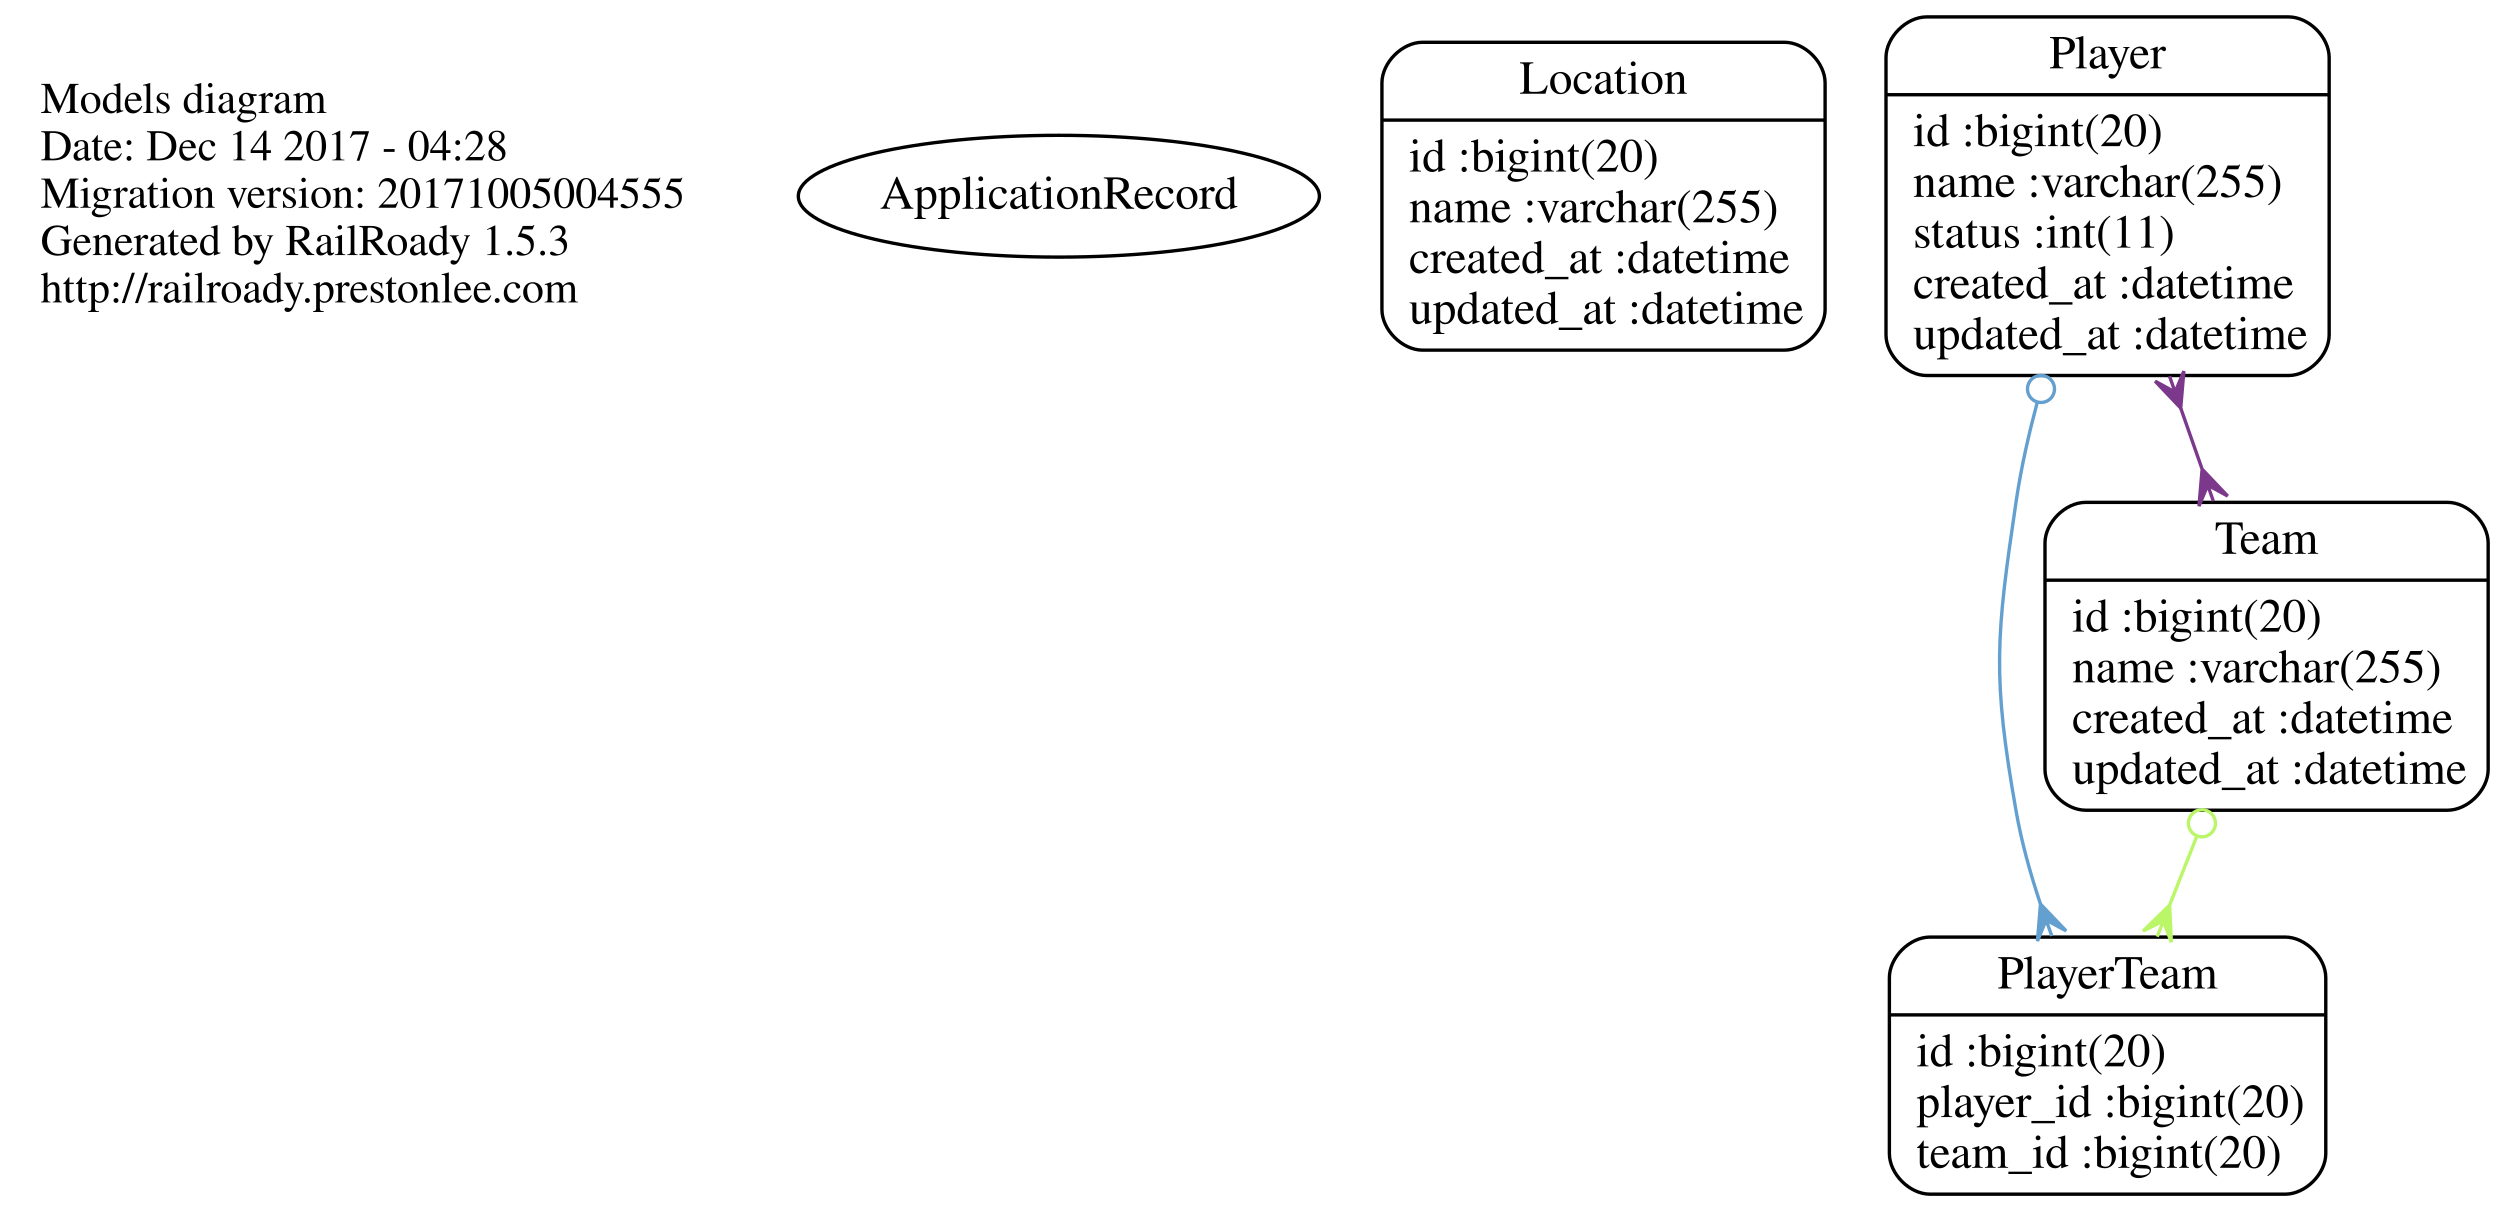
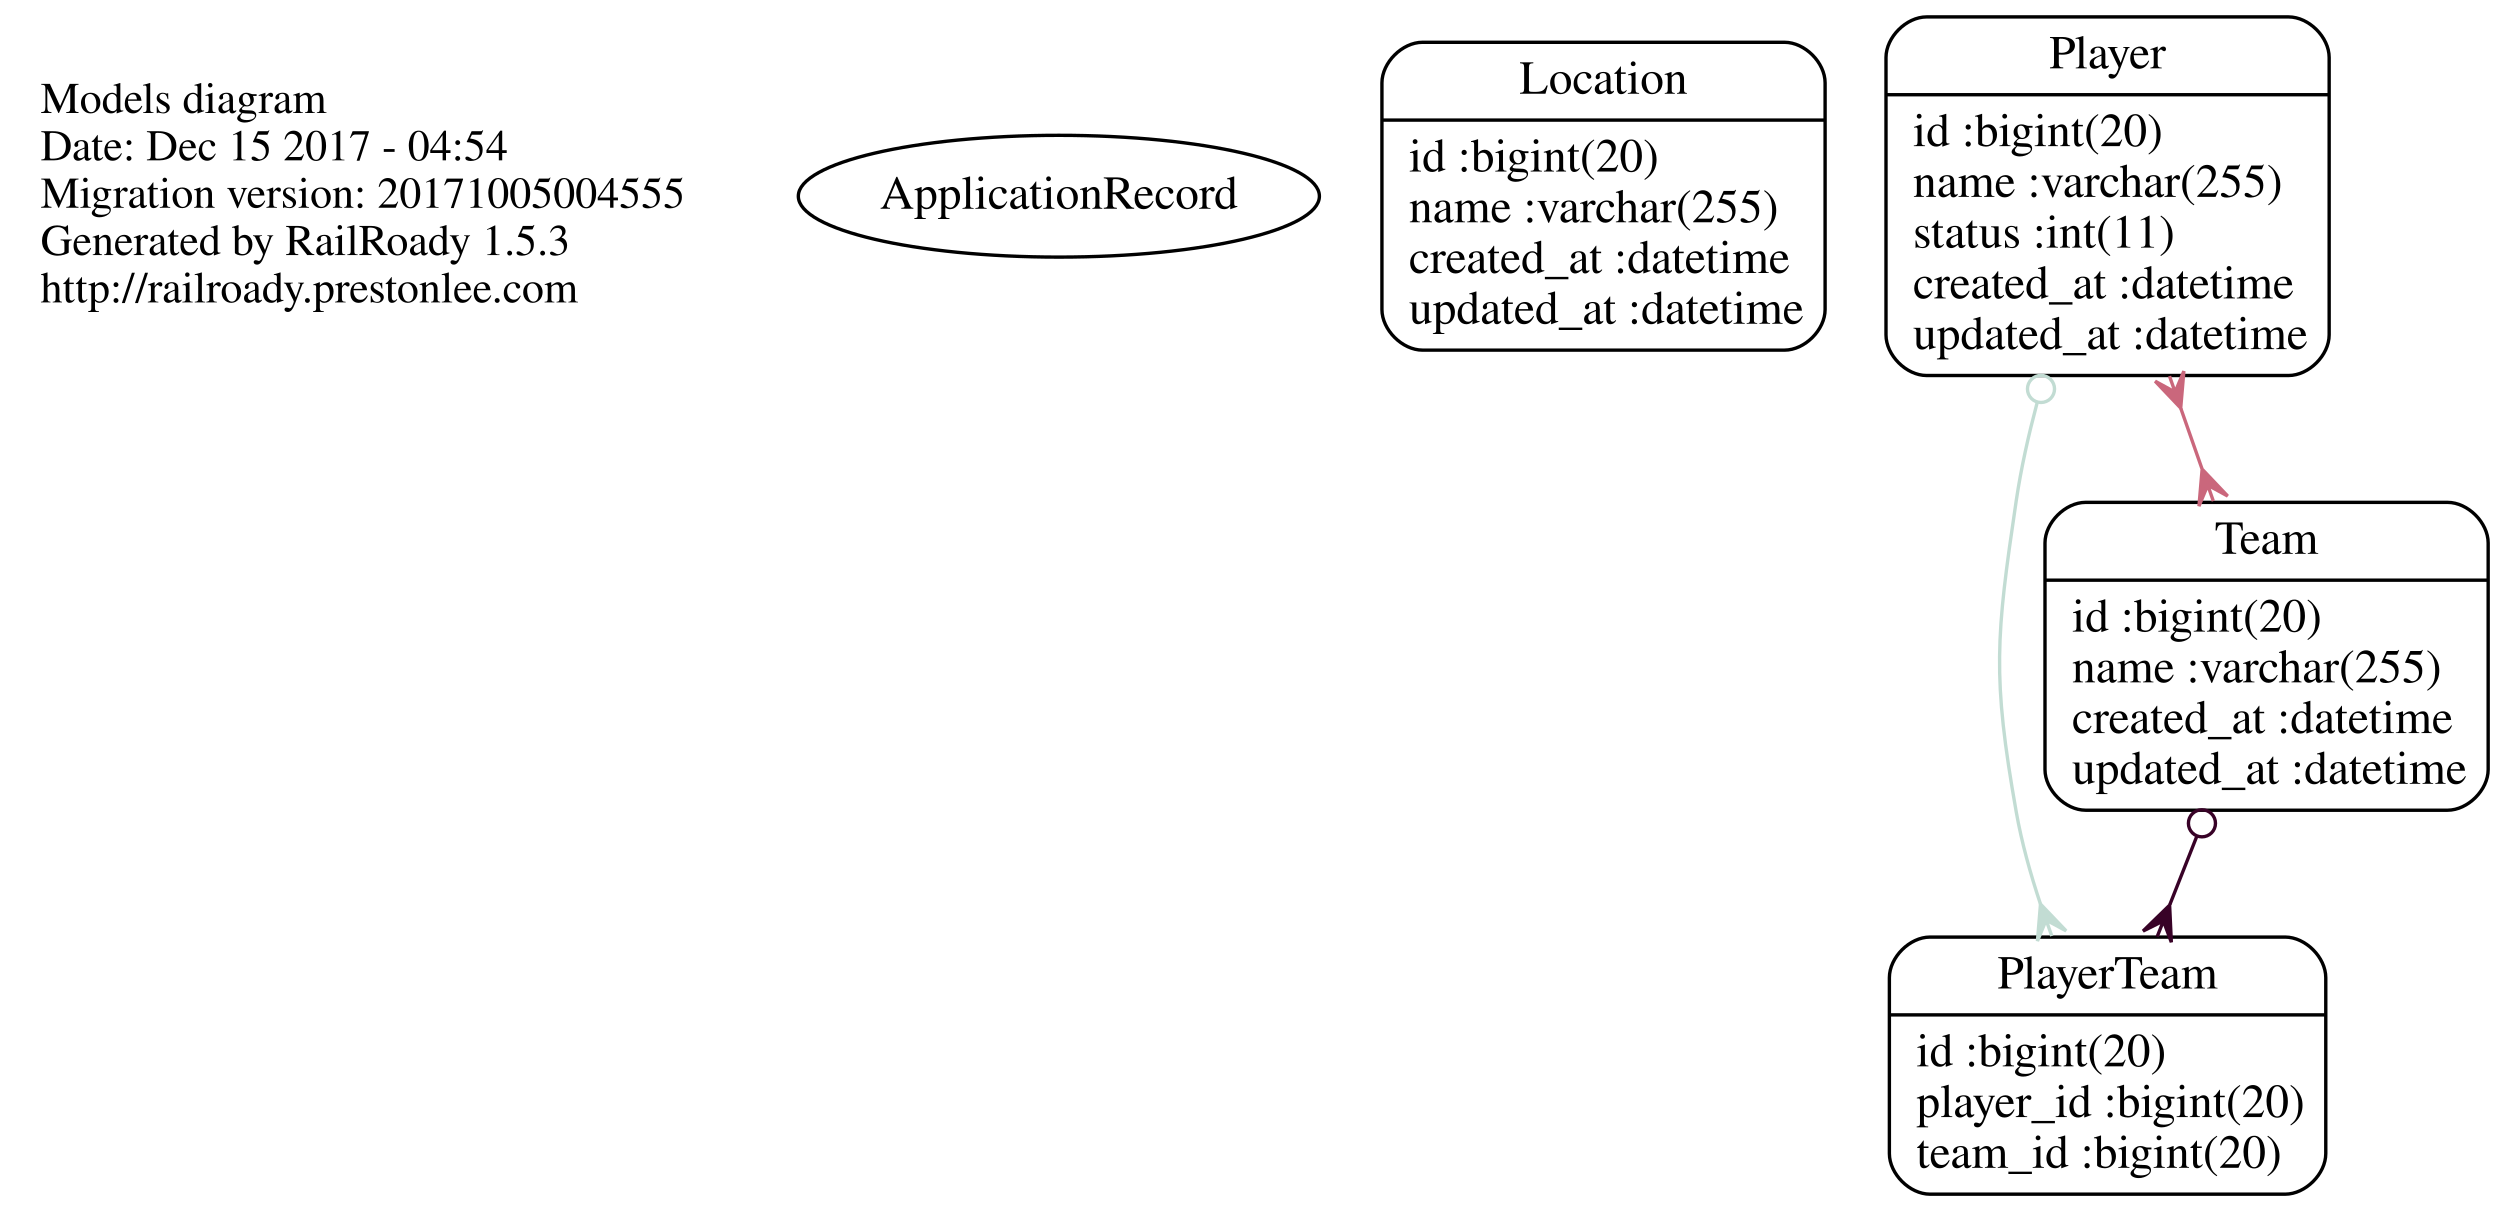
<svg xmlns="http://www.w3.org/2000/svg" width="739pt" height="358pt" viewBox="0.00 0.00 739.00 358.00">
  <g id="graph0" class="graph" transform="scale(1 1) rotate(0) translate(4 354)">
    <polygon fill="none" stroke="none" points="-4,4 -4,-354 735,-354 735,4 -4,4" />
    <g id="node1" class="node">
      <text text-anchor="start" x="8" y="-320.6" font-family="Times,serif" font-size="13.00">Models diagram</text>
-       <text text-anchor="start" x="8" y="-306.6" font-family="Times,serif" font-size="13.00">Date: Dec 14 2017 - 04:28</text>
+       <text text-anchor="start" x="8" y="-306.6" font-family="Times,serif" font-size="13.00">Date: Dec 15 2017 - 04:54</text>
      <text text-anchor="start" x="8" y="-292.6" font-family="Times,serif" font-size="13.00">Migration version: 20171005004555</text>
      <text text-anchor="start" x="8" y="-278.6" font-family="Times,serif" font-size="13.00">Generated by RailRoady 1.5.3</text>
      <text text-anchor="start" x="8" y="-264.6" font-family="Times,serif" font-size="13.00">http://railroady.prestonlee.com</text>
    </g>
    <g id="node2" class="node">
      <ellipse fill="none" stroke="black" cx="309" cy="-296" rx="77.015" ry="18" />
      <text text-anchor="middle" x="309" y="-292.3" font-family="Times,serif" font-size="14.00">ApplicationRecord</text>
    </g>
    <g id="node3" class="node">
      <path fill="none" stroke="black" d="M416.5,-250.5C416.5,-250.5 523.5,-250.5 523.5,-250.5 529.5,-250.5 535.5,-256.5 535.5,-262.5 535.5,-262.5 535.5,-329.5 535.5,-329.5 535.5,-335.5 529.5,-341.5 523.5,-341.5 523.5,-341.5 416.5,-341.5 416.5,-341.5 410.5,-341.5 404.5,-335.5 404.5,-329.5 404.5,-329.5 404.5,-262.5 404.5,-262.5 404.5,-256.5 410.5,-250.5 416.5,-250.5" />
      <text text-anchor="middle" x="470" y="-326.3" font-family="Times,serif" font-size="14.00">Location</text>
      <polyline fill="none" stroke="black" points="404.5,-318.5 535.5,-318.5 " />
      <text text-anchor="start" x="412.5" y="-303.3" font-family="Times,serif" font-size="14.00">id :bigint(20)</text>
      <text text-anchor="start" x="412.5" y="-288.3" font-family="Times,serif" font-size="14.00">name :varchar(255)</text>
      <text text-anchor="start" x="412.5" y="-273.3" font-family="Times,serif" font-size="14.00">created_at :datetime</text>
      <text text-anchor="start" x="412.5" y="-258.3" font-family="Times,serif" font-size="14.00">updated_at :datetime</text>
    </g>
    <g id="node4" class="node">
      <path fill="none" stroke="black" d="M565.5,-243C565.5,-243 672.5,-243 672.5,-243 678.5,-243 684.5,-249 684.5,-255 684.5,-255 684.5,-337 684.5,-337 684.5,-343 678.5,-349 672.5,-349 672.5,-349 565.5,-349 565.5,-349 559.5,-349 553.5,-343 553.5,-337 553.5,-337 553.5,-255 553.5,-255 553.5,-249 559.5,-243 565.5,-243" />
      <text text-anchor="middle" x="619" y="-333.8" font-family="Times,serif" font-size="14.00">Player</text>
      <polyline fill="none" stroke="black" points="553.5,-326 684.5,-326 " />
      <text text-anchor="start" x="561.5" y="-310.8" font-family="Times,serif" font-size="14.00">id :bigint(20)</text>
      <text text-anchor="start" x="561.5" y="-295.8" font-family="Times,serif" font-size="14.00">name :varchar(255)</text>
      <text text-anchor="start" x="561.5" y="-280.8" font-family="Times,serif" font-size="14.00">status :int(11)</text>
      <text text-anchor="start" x="561.5" y="-265.8" font-family="Times,serif" font-size="14.00">created_at :datetime</text>
      <text text-anchor="start" x="561.5" y="-250.8" font-family="Times,serif" font-size="14.00">updated_at :datetime</text>
    </g>
    <g id="node5" class="node">
      <path fill="none" stroke="black" d="M566.5,-1C566.5,-1 671.5,-1 671.5,-1 677.5,-1 683.5,-7 683.5,-13 683.5,-13 683.5,-65 683.5,-65 683.5,-71 677.5,-77 671.5,-77 671.5,-77 566.5,-77 566.5,-77 560.5,-77 554.5,-71 554.5,-65 554.5,-65 554.5,-13 554.5,-13 554.5,-7 560.5,-1 566.5,-1" />
      <text text-anchor="middle" x="619" y="-61.8" font-family="Times,serif" font-size="14.00">PlayerTeam</text>
      <polyline fill="none" stroke="black" points="554.5,-54 683.5,-54 " />
      <text text-anchor="start" x="562.5" y="-38.8" font-family="Times,serif" font-size="14.00">id :bigint(20)</text>
      <text text-anchor="start" x="562.5" y="-23.8" font-family="Times,serif" font-size="14.00">player_id :bigint(20)</text>
      <text text-anchor="start" x="562.5" y="-8.8" font-family="Times,serif" font-size="14.00">team_id :bigint(20)</text>
    </g>
    <g id="edge1" class="edge">
-       <path fill="none" stroke="#639fcf" d="M598.173,-234.925C595.613,-225.355 593.407,-215.483 592,-206 586,-165.554 584.884,-154.265 592,-114 593.591,-105 596.191,-95.656 599.165,-86.761" />
-       <ellipse fill="none" stroke="#639fcf" cx="599.32" cy="-239.026" rx="4" ry="4" />
-       <polygon fill="#639fcf" stroke="#639fcf" points="599.169,-86.749 606.75,-78.826 600.839,-82.036 602.509,-77.323 602.509,-77.323 602.509,-77.323 600.839,-82.036 598.267,-75.82 599.169,-86.749 599.169,-86.749" />
+       <path fill="none" stroke="#c2dcd3" d="M598.173,-234.925C595.613,-225.355 593.407,-215.483 592,-206 586,-165.554 584.884,-154.265 592,-114 593.591,-105 596.191,-95.656 599.165,-86.761" />
+       <ellipse fill="none" stroke="#c2dcd3" cx="599.32" cy="-239.026" rx="4" ry="4" />
+       <polygon fill="#c2dcd3" stroke="#c2dcd3" points="599.169,-86.749 606.75,-78.826 600.839,-82.036 602.509,-77.323 602.509,-77.323 602.509,-77.323 600.839,-82.036 598.267,-75.82 599.169,-86.749 599.169,-86.749" />
    </g>
    <g id="node6" class="node">
      <path fill="none" stroke="black" d="M612.5,-114.5C612.5,-114.5 719.5,-114.5 719.5,-114.5 725.5,-114.5 731.5,-120.5 731.5,-126.5 731.5,-126.5 731.5,-193.5 731.5,-193.5 731.5,-199.5 725.5,-205.5 719.5,-205.5 719.5,-205.5 612.5,-205.5 612.5,-205.5 606.5,-205.5 600.5,-199.5 600.5,-193.5 600.5,-193.5 600.5,-126.5 600.5,-126.5 600.5,-120.5 606.5,-114.5 612.5,-114.5" />
      <text text-anchor="middle" x="666" y="-190.3" font-family="Times,serif" font-size="14.00">Team</text>
      <polyline fill="none" stroke="black" points="600.5,-182.5 731.5,-182.5 " />
      <text text-anchor="start" x="608.5" y="-167.3" font-family="Times,serif" font-size="14.00">id :bigint(20)</text>
      <text text-anchor="start" x="608.5" y="-152.3" font-family="Times,serif" font-size="14.00">name :varchar(255)</text>
      <text text-anchor="start" x="608.5" y="-137.3" font-family="Times,serif" font-size="14.00">created_at :datetime</text>
      <text text-anchor="start" x="608.5" y="-122.3" font-family="Times,serif" font-size="14.00">updated_at :datetime</text>
    </g>
    <g id="edge2" class="edge">
-       <path fill="none" stroke="#7c388a" d="M640.653,-233.266C642.728,-227.351 644.821,-221.382 646.869,-215.543" />
-       <polygon fill="#7c388a" stroke="#7c388a" points="640.616,-233.372 633.06,-241.319 638.961,-238.09 637.306,-242.808 637.306,-242.808 637.306,-242.808 638.961,-238.09 641.552,-244.298 640.616,-233.372 640.616,-233.372" />
-       <polygon fill="#7c388a" stroke="#7c388a" points="646.951,-215.31 654.507,-207.363 648.606,-210.592 650.261,-205.873 650.261,-205.873 650.261,-205.873 648.606,-210.592 646.014,-204.384 646.951,-215.31 646.951,-215.31" />
+       <path fill="none" stroke="#ca677c" d="M640.653,-233.266C642.728,-227.351 644.821,-221.382 646.869,-215.543" />
+       <polygon fill="#ca677c" stroke="#ca677c" points="640.616,-233.372 633.06,-241.319 638.961,-238.09 637.306,-242.808 637.306,-242.808 637.306,-242.808 638.961,-238.09 641.552,-244.298 640.616,-233.372 640.616,-233.372" />
+       <polygon fill="#ca677c" stroke="#ca677c" points="646.951,-215.31 654.507,-207.363 648.606,-210.592 650.261,-205.873 650.261,-205.873 650.261,-205.873 648.606,-210.592 646.014,-204.384 646.951,-215.31 646.951,-215.31" />
    </g>
    <g id="edge3" class="edge">
-       <path fill="none" stroke="#baf667" d="M645.376,-106.783C642.725,-100.07 640.024,-93.231 637.411,-86.615" />
-       <ellipse fill="none" stroke="#baf667" cx="646.896" cy="-110.63" rx="4" ry="4" />
-       <polygon fill="#baf667" stroke="#baf667" points="637.336,-86.424 637.848,-75.47 635.499,-81.774 633.662,-77.123 633.662,-77.123 633.662,-77.123 635.499,-81.774 629.477,-78.776 637.336,-86.424 637.336,-86.424" />
+       <path fill="none" stroke="#380227" d="M645.376,-106.783C642.725,-100.07 640.024,-93.231 637.411,-86.615" />
+       <ellipse fill="none" stroke="#380227" cx="646.896" cy="-110.63" rx="4" ry="4" />
+       <polygon fill="#380227" stroke="#380227" points="637.336,-86.424 637.848,-75.47 635.499,-81.774 633.662,-77.123 633.662,-77.123 633.662,-77.123 635.499,-81.774 629.477,-78.776 637.336,-86.424 637.336,-86.424" />
    </g>
  </g>
</svg>
